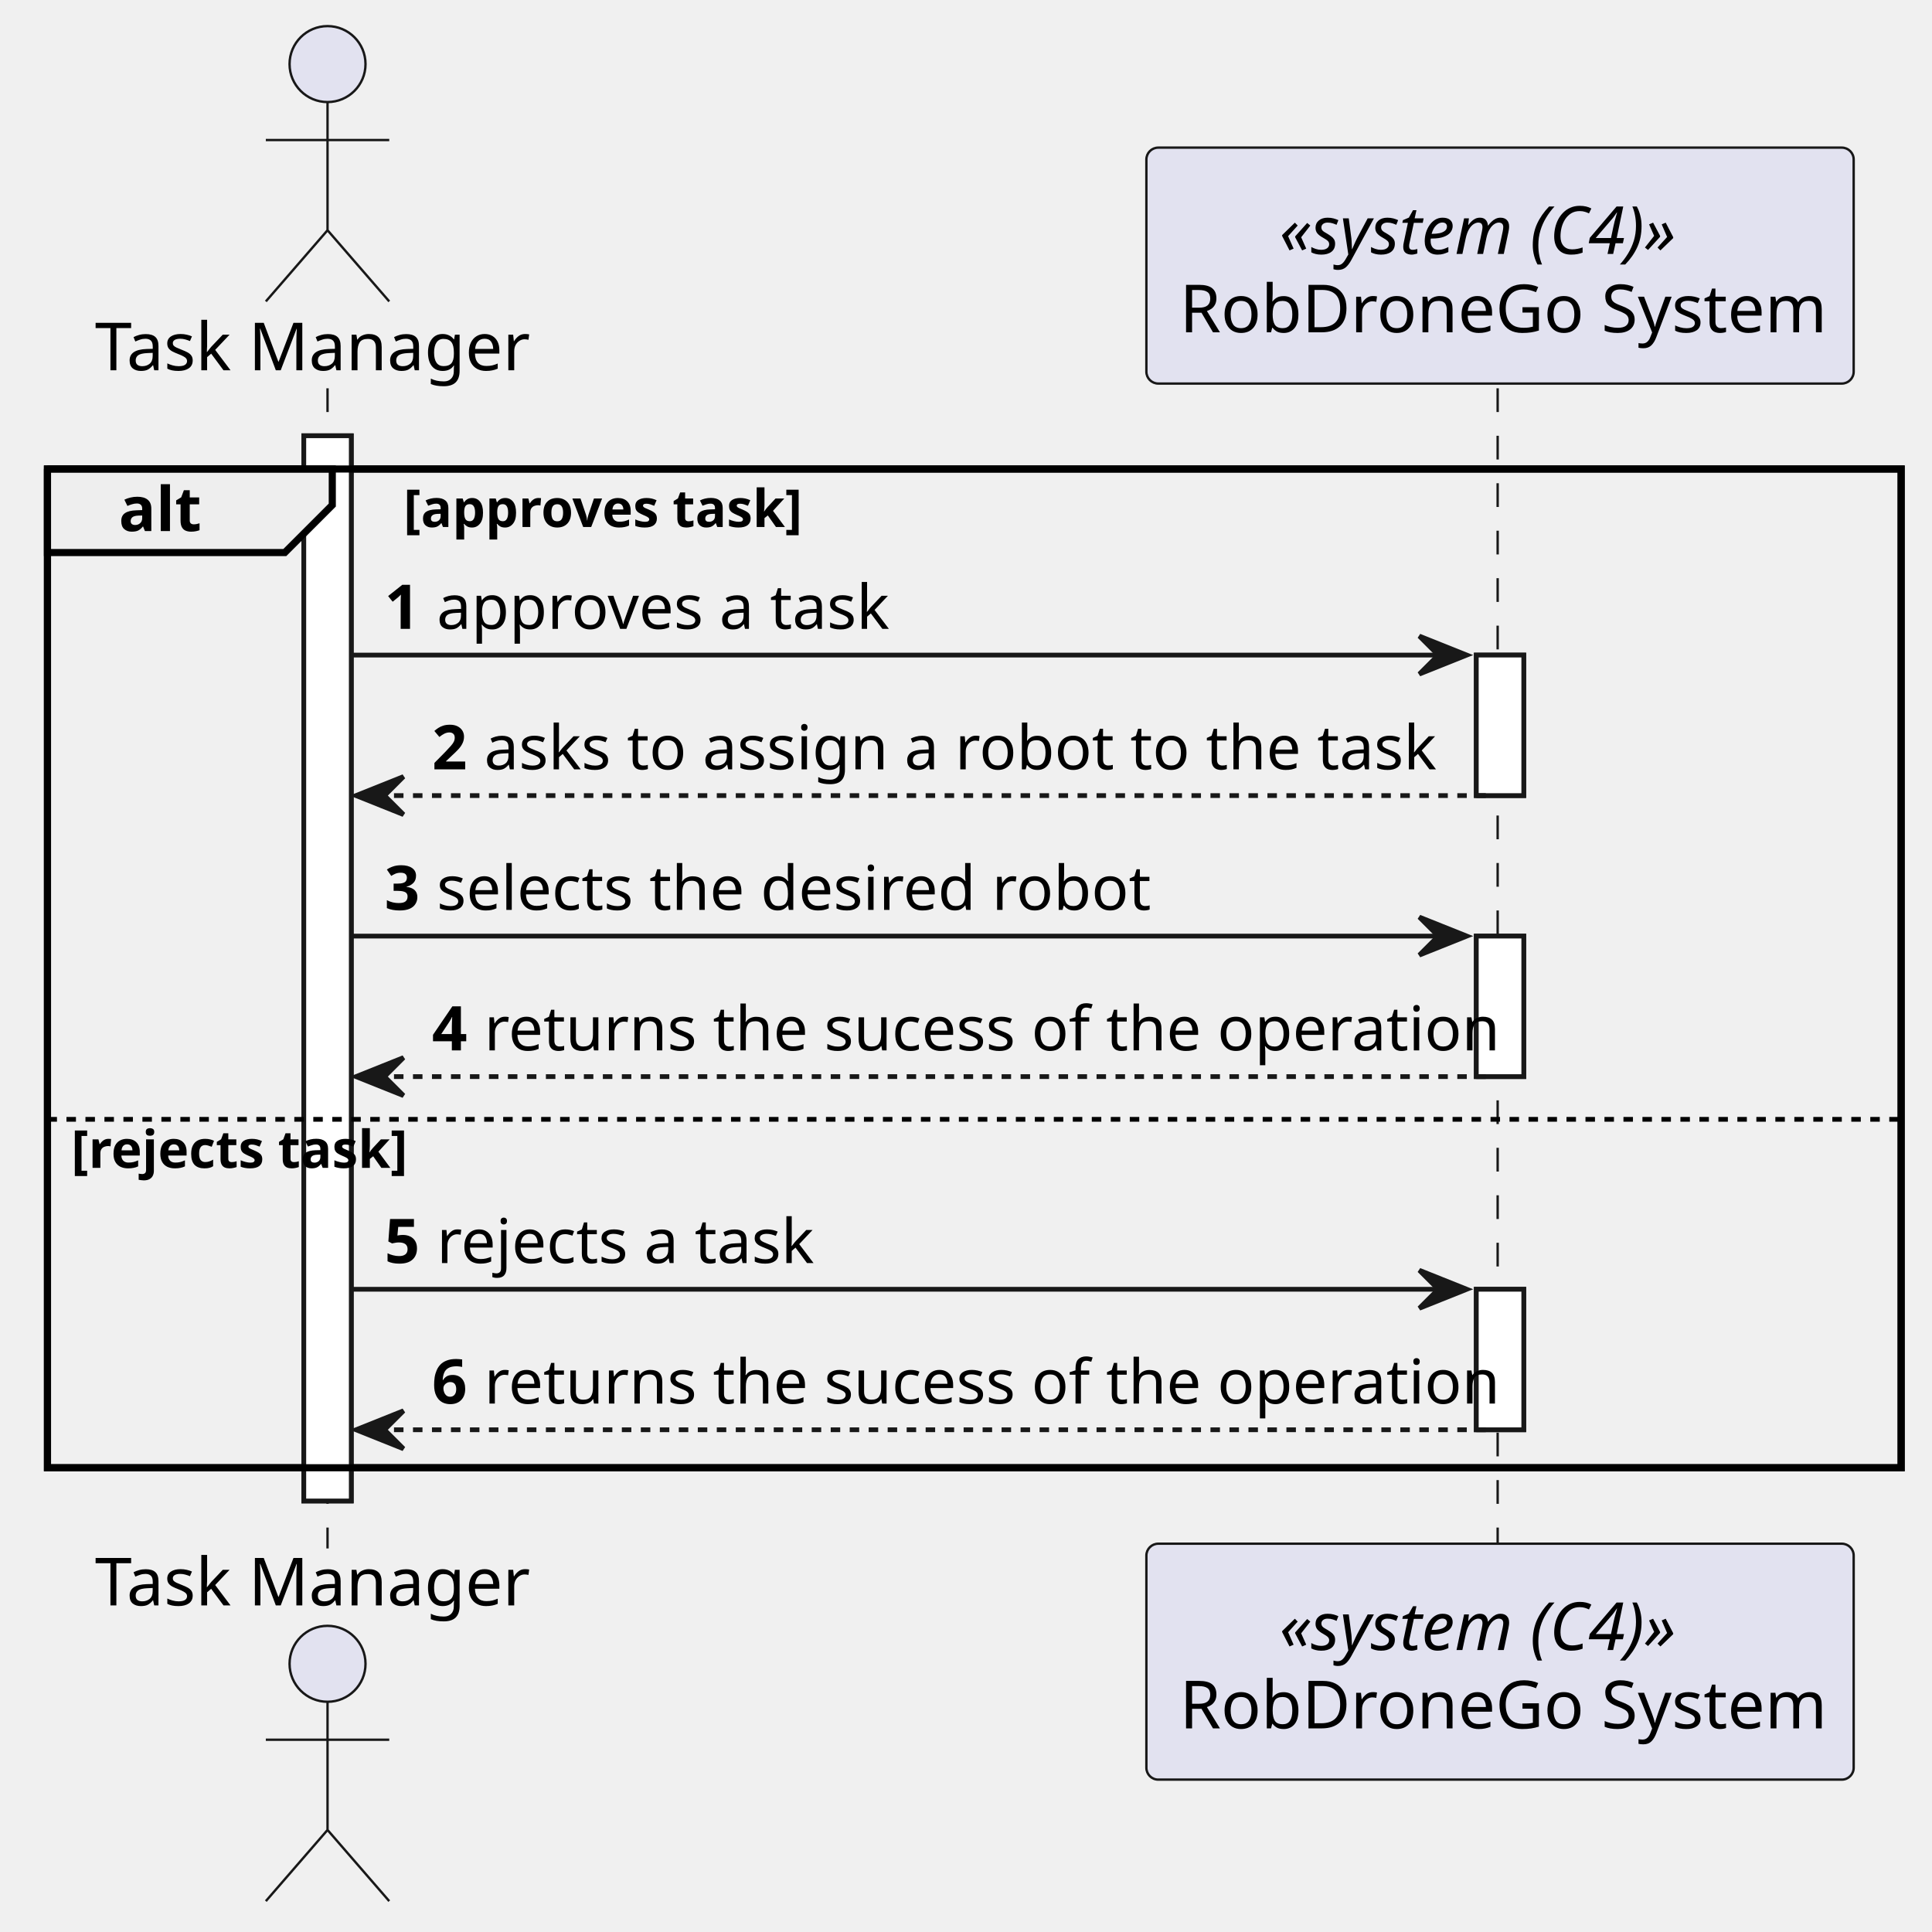
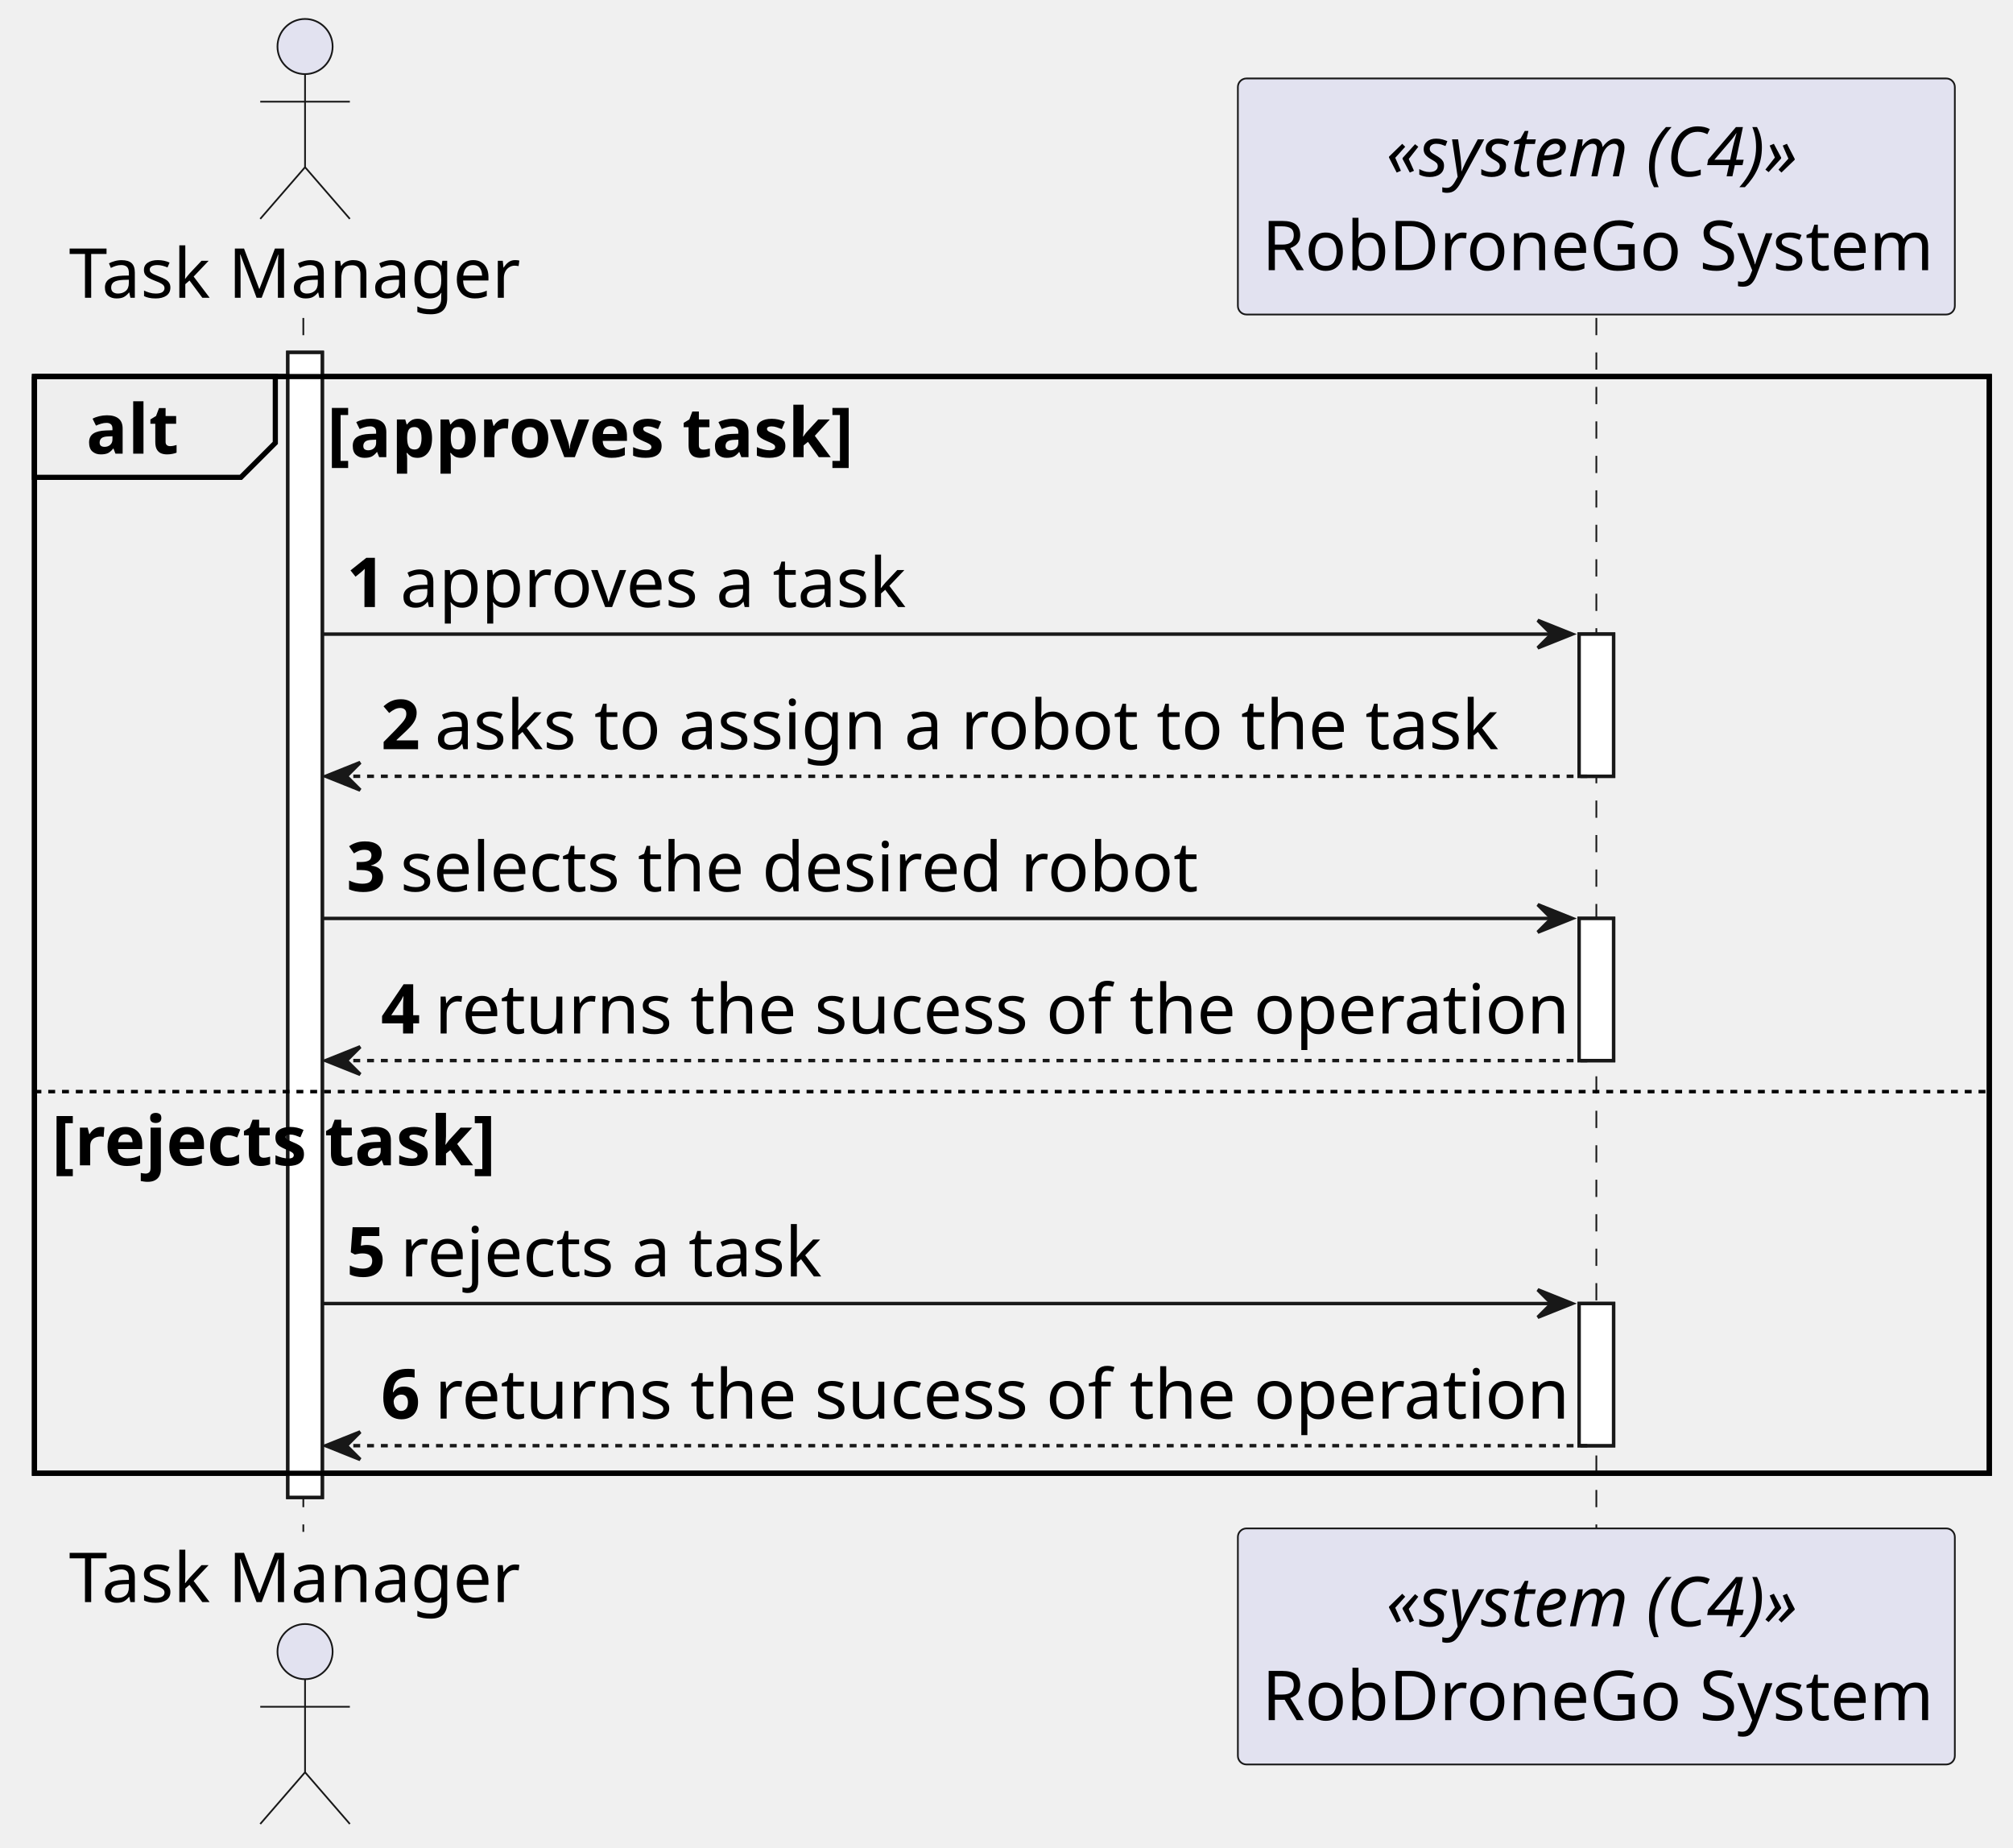
- <svg xmlns="http://www.w3.org/2000/svg" contentStyleType="text/css" height="407px" preserveAspectRatio="none" style="width:407px;height:407px;background:#FFFFFF;" version="1.1" viewBox="0 0 407 407" width="407px" zoomAndPan="magnify">
+ <svg xmlns="http://www.w3.org/2000/svg" contentStyleType="text/css" height="536px" preserveAspectRatio="none" style="width:584px;height:536px;background:#FFFFFF;" version="1.1" viewBox="0 0 584 536" width="584px" zoomAndPan="magnify">
  <defs />
  <g>
-     <rect fill="#FFFFFF" height="224.4" style="stroke:#181818;stroke-width:1.0;" width="10" x="64" y="91.8" />
-     <rect fill="#FFFFFF" height="29.6" style="stroke:#181818;stroke-width:1.0;" width="10" x="311" y="138" />
-     <rect fill="#FFFFFF" height="29.6" style="stroke:#181818;stroke-width:1.0;" width="10" x="311" y="197.2" />
-     <rect fill="#FFFFFF" height="29.6" style="stroke:#181818;stroke-width:1.0;" width="10" x="311" y="271.6" />
-     <rect fill="none" height="210.4" style="stroke:#000000;stroke-width:1.5;" width="390.5" x="10" y="98.8" />
-     <line style="stroke:#181818;stroke-width:0.5;stroke-dasharray:5.0,5.0;" x1="69" x2="69" y1="81.8" y2="326.2" />
-     <line style="stroke:#181818;stroke-width:0.5;stroke-dasharray:5.0,5.0;" x1="315.5" x2="315.5" y1="81.8" y2="326.2" />
-     <text fill="#000000" font-family="sans-serif" font-size="14" lengthAdjust="spacing" textLength="92" x="20" y="78.006">Task Manager</text>
-     <ellipse cx="69" cy="13.5" fill="#E2E2F0" rx="8" ry="8" style="stroke:#181818;stroke-width:0.5;" />
-     <path d="M69,21.5 L69,48.5 M56,29.5 L82,29.5 M69,48.5 L56,63.5 M69,48.5 L82,63.5 " fill="none" style="stroke:#181818;stroke-width:0.5;" />
-     <text fill="#000000" font-family="sans-serif" font-size="14" lengthAdjust="spacing" textLength="92" x="20" y="338.206">Task Manager</text>
-     <ellipse cx="69" cy="350.5" fill="#E2E2F0" rx="8" ry="8" style="stroke:#181818;stroke-width:0.5;" />
-     <path d="M69,358.5 L69,385.5 M56,366.5 L82,366.5 M69,385.5 L56,400.5 M69,385.5 L82,400.5 " fill="none" style="stroke:#181818;stroke-width:0.5;" />
-     <rect fill="#E2E2F0" height="49.7" rx="2.5" ry="2.5" style="stroke:#181818;stroke-width:0.5;" width="149" x="241.5" y="31.1" />
-     <text fill="#000000" font-family="sans-serif" font-size="14" font-style="italic" lengthAdjust="spacing" textLength="93" x="269.5" y="53.5">«system (C4)»</text>
-     <text fill="#000000" font-family="sans-serif" font-size="14" lengthAdjust="spacing" textLength="135" x="248.5" y="70.006">RobDroneGo System</text>
-     <rect fill="#E2E2F0" height="49.7" rx="2.5" ry="2.5" style="stroke:#181818;stroke-width:0.5;" width="149" x="241.5" y="325.2" />
-     <text fill="#000000" font-family="sans-serif" font-size="14" font-style="italic" lengthAdjust="spacing" textLength="93" x="269.5" y="347.6">«system (C4)»</text>
-     <text fill="#000000" font-family="sans-serif" font-size="14" lengthAdjust="spacing" textLength="135" x="248.5" y="364.106">RobDroneGo System</text>
-     <rect fill="#FFFFFF" height="224.4" style="stroke:#181818;stroke-width:1.0;" width="10" x="64" y="91.8" />
-     <rect fill="#FFFFFF" height="29.6" style="stroke:#181818;stroke-width:1.0;" width="10" x="311" y="138" />
-     <rect fill="#FFFFFF" height="29.6" style="stroke:#181818;stroke-width:1.0;" width="10" x="311" y="197.2" />
-     <rect fill="#FFFFFF" height="29.6" style="stroke:#181818;stroke-width:1.0;" width="10" x="311" y="271.6" />
-     <path d="M10,98.8 L70,98.8 L70,106.4 L60,116.4 L10,116.4 L10,98.8 " fill="#EEEEEE" style="stroke:#000000;stroke-width:1.5;" />
-     <rect fill="none" height="210.4" style="stroke:#000000;stroke-width:1.5;" width="390.5" x="10" y="98.8" />
-     <text fill="#000000" font-family="sans-serif" font-size="13" font-weight="bold" lengthAdjust="spacing" textLength="15" x="25" y="111.877">alt</text>
-     <text fill="#000000" font-family="sans-serif" font-size="11" font-weight="bold" lengthAdjust="spacing" textLength="82" x="85" y="111.019">[approves task]</text>
-     <polygon fill="#181818" points="299,134,309,138,299,142,303,138" style="stroke:#181818;stroke-width:1.0;" />
-     <line style="stroke:#181818;stroke-width:1.0;" x1="74" x2="305" y1="138" y2="138" />
-     <text fill="#000000" font-family="sans-serif" font-size="13" font-weight="bold" lengthAdjust="spacing" textLength="7" x="81" y="132.477">1</text>
-     <text fill="#000000" font-family="sans-serif" font-size="13" lengthAdjust="spacing" textLength="93" x="92" y="132.477">approves a task</text>
-     <polygon fill="#181818" points="85,163.6,75,167.6,85,171.6,81,167.6" style="stroke:#181818;stroke-width:1.0;" />
-     <line style="stroke:#181818;stroke-width:1.0;stroke-dasharray:2.0,2.0;" x1="79" x2="315" y1="167.6" y2="167.6" />
-     <text fill="#000000" font-family="sans-serif" font-size="13" font-weight="bold" lengthAdjust="spacing" textLength="7" x="91" y="162.077">2</text>
-     <text fill="#000000" font-family="sans-serif" font-size="13" lengthAdjust="spacing" textLength="195" x="102" y="162.077">asks to assign a robot to the task</text>
-     <polygon fill="#181818" points="299,193.2,309,197.2,299,201.2,303,197.2" style="stroke:#181818;stroke-width:1.0;" />
-     <line style="stroke:#181818;stroke-width:1.0;" x1="74" x2="305" y1="197.2" y2="197.2" />
-     <text fill="#000000" font-family="sans-serif" font-size="13" font-weight="bold" lengthAdjust="spacing" textLength="7" x="81" y="191.677">3</text>
-     <text fill="#000000" font-family="sans-serif" font-size="13" lengthAdjust="spacing" textLength="143" x="92" y="191.677">selects the desired robot</text>
-     <polygon fill="#181818" points="85,222.8,75,226.8,85,230.8,81,226.8" style="stroke:#181818;stroke-width:1.0;" />
-     <line style="stroke:#181818;stroke-width:1.0;stroke-dasharray:2.0,2.0;" x1="79" x2="315" y1="226.8" y2="226.8" />
-     <text fill="#000000" font-family="sans-serif" font-size="13" font-weight="bold" lengthAdjust="spacing" textLength="7" x="91" y="221.277">4</text>
-     <text fill="#000000" font-family="sans-serif" font-size="13" lengthAdjust="spacing" textLength="202" x="102" y="221.277">returns the sucess of the operation</text>
-     <line style="stroke:#000000;stroke-width:1.0;stroke-dasharray:2.0,2.0;" x1="10" x2="400.5" y1="235.8" y2="235.8" />
-     <text fill="#000000" font-family="sans-serif" font-size="11" font-weight="bold" lengthAdjust="spacing" textLength="68" x="15" y="246.019">[rejects task]</text>
-     <polygon fill="#181818" points="299,267.6,309,271.6,299,275.6,303,271.6" style="stroke:#181818;stroke-width:1.0;" />
-     <line style="stroke:#181818;stroke-width:1.0;" x1="74" x2="305" y1="271.6" y2="271.6" />
-     <text fill="#000000" font-family="sans-serif" font-size="13" font-weight="bold" lengthAdjust="spacing" textLength="7" x="81" y="266.077">5</text>
-     <text fill="#000000" font-family="sans-serif" font-size="13" lengthAdjust="spacing" textLength="79" x="92" y="266.077">rejects a task</text>
-     <polygon fill="#181818" points="85,297.2,75,301.2,85,305.2,81,301.2" style="stroke:#181818;stroke-width:1.0;" />
-     <line style="stroke:#181818;stroke-width:1.0;stroke-dasharray:2.0,2.0;" x1="79" x2="315" y1="301.2" y2="301.2" />
-     <text fill="#000000" font-family="sans-serif" font-size="13" font-weight="bold" lengthAdjust="spacing" textLength="7" x="91" y="295.677">6</text>
-     <text fill="#000000" font-family="sans-serif" font-size="13" lengthAdjust="spacing" textLength="202" x="102" y="295.677">returns the sucess of the operation</text>
+     <rect fill="#FFFFFF" height="332.16" style="stroke:#181818;stroke-width:1.0;" width="10" x="83.5" y="102.24" />
+     <rect fill="#FFFFFF" height="41.24" style="stroke:#181818;stroke-width:1.0;" width="10" x="458.125" y="183.96" />
+     <rect fill="#FFFFFF" height="41.24" style="stroke:#181818;stroke-width:1.0;" width="10" x="458.125" y="266.44" />
+     <rect fill="#FFFFFF" height="41.24" style="stroke:#181818;stroke-width:1.0;" width="10" x="458.125" y="378.16" />
+     <rect fill="none" height="318.16" style="stroke:#000000;stroke-width:1.5;" width="567.125" x="10" y="109.24" />
+     <line style="stroke:#181818;stroke-width:0.5;stroke-dasharray:5.0,5.0;" x1="88" x2="88" y1="92.24" y2="444.4" />
+     <line style="stroke:#181818;stroke-width:0.5;stroke-dasharray:5.0,5.0;" x1="463.125" x2="463.125" y1="92.24" y2="444.4" />
+     <text fill="#000000" font-family="sans-serif" font-size="20" lengthAdjust="spacing" textLength="131" x="20" y="86.38">Task Manager</text>
+     <ellipse cx="88.5" cy="13.5" fill="#E2E2F0" rx="8" ry="8" style="stroke:#181818;stroke-width:0.5;" />
+     <path d="M88.5,21.5 L88.5,48.5 M75.5,29.5 L101.5,29.5 M88.5,48.5 L75.5,63.5 M88.5,48.5 L101.5,63.5 " fill="none" style="stroke:#181818;stroke-width:0.5;" />
+     <text fill="#000000" font-family="sans-serif" font-size="20" lengthAdjust="spacing" textLength="131" x="20" y="464.78">Task Manager</text>
+     <ellipse cx="88.5" cy="479.14" fill="#E2E2F0" rx="8" ry="8" style="stroke:#181818;stroke-width:0.5;" />
+     <path d="M88.5,487.14 L88.5,514.14 M75.5,495.14 L101.5,495.14 M88.5,514.14 L75.5,529.14 M88.5,514.14 L101.5,529.14 " fill="none" style="stroke:#181818;stroke-width:0.5;" />
+     <rect fill="#E2E2F0" height="68.48" rx="2.5" ry="2.5" style="stroke:#181818;stroke-width:0.5;" width="208" x="359.125" y="22.76" />
+     <text fill="#000000" font-family="sans-serif" font-size="20" font-style="italic" lengthAdjust="spacing" textLength="122" x="402.125" y="51.14">«system (C4)»</text>
+     <text fill="#000000" font-family="sans-serif" font-size="20" lengthAdjust="spacing" textLength="194" x="366.125" y="78.38">RobDroneGo System</text>
+     <rect fill="#E2E2F0" height="68.48" rx="2.5" ry="2.5" style="stroke:#181818;stroke-width:0.5;" width="208" x="359.125" y="443.4" />
+     <text fill="#000000" font-family="sans-serif" font-size="20" font-style="italic" lengthAdjust="spacing" textLength="122" x="402.125" y="471.78">«system (C4)»</text>
+     <text fill="#000000" font-family="sans-serif" font-size="20" lengthAdjust="spacing" textLength="194" x="366.125" y="499.02">RobDroneGo System</text>
+     <rect fill="#FFFFFF" height="332.16" style="stroke:#181818;stroke-width:1.0;" width="10" x="83.5" y="102.24" />
+     <rect fill="#FFFFFF" height="41.24" style="stroke:#181818;stroke-width:1.0;" width="10" x="458.125" y="183.96" />
+     <rect fill="#FFFFFF" height="41.24" style="stroke:#181818;stroke-width:1.0;" width="10" x="458.125" y="266.44" />
+     <rect fill="#FFFFFF" height="41.24" style="stroke:#181818;stroke-width:1.0;" width="10" x="458.125" y="378.16" />
+     <path d="M10,109.24 L79.875,109.24 L79.875,128.48 L69.875,138.48 L10,138.48 L10,109.24 " fill="#EEEEEE" style="stroke:#000000;stroke-width:1.5;" />
+     <rect fill="none" height="318.16" style="stroke:#000000;stroke-width:1.5;" width="567.125" x="10" y="109.24" />
+     <text fill="#000000" font-family="sans-serif" font-size="20" font-weight="bold" lengthAdjust="spacing" textLength="24.875" x="25" y="131.62">alt</text>
+     <text fill="#000000" font-family="sans-serif" font-size="20" font-weight="bold" lengthAdjust="spacing" textLength="152.75" x="94.875" y="132.62">[approves task]</text>
+     <polygon fill="#181818" points="446.125,179.96,456.125,183.96,446.125,187.96,450.125,183.96" style="stroke:#181818;stroke-width:1.0;" />
+     <line style="stroke:#181818;stroke-width:1.0;" x1="93.5" x2="452.125" y1="183.96" y2="183.96" />
+     <text fill="#000000" font-family="sans-serif" font-size="20" font-weight="bold" lengthAdjust="spacing" textLength="11.625" x="100.5" y="176.1">1</text>
+     <text fill="#000000" font-family="sans-serif" font-size="20" lengthAdjust="spacing" textLength="146" x="116.125" y="176.1">approves a task</text>
+     <polygon fill="#181818" points="104.5,221.2,94.5,225.2,104.5,229.2,100.5,225.2" style="stroke:#181818;stroke-width:1.0;" />
+     <line style="stroke:#181818;stroke-width:1.0;stroke-dasharray:2.0,2.0;" x1="98.5" x2="462.125" y1="225.2" y2="225.2" />
+     <text fill="#000000" font-family="sans-serif" font-size="20" font-weight="bold" lengthAdjust="spacing" textLength="11.625" x="110.5" y="217.34">2</text>
+     <text fill="#000000" font-family="sans-serif" font-size="20" lengthAdjust="spacing" textLength="306" x="126.125" y="217.34">asks to assign a robot to the task</text>
+     <polygon fill="#181818" points="446.125,262.44,456.125,266.44,446.125,270.44,450.125,266.44" style="stroke:#181818;stroke-width:1.0;" />
+     <line style="stroke:#181818;stroke-width:1.0;" x1="93.5" x2="452.125" y1="266.44" y2="266.44" />
+     <text fill="#000000" font-family="sans-serif" font-size="20" font-weight="bold" lengthAdjust="spacing" textLength="11.625" x="100.5" y="258.58">3</text>
+     <text fill="#000000" font-family="sans-serif" font-size="20" lengthAdjust="spacing" textLength="229" x="116.125" y="258.58">selects the desired robot</text>
+     <polygon fill="#181818" points="104.5,303.68,94.5,307.68,104.5,311.68,100.5,307.68" style="stroke:#181818;stroke-width:1.0;" />
+     <line style="stroke:#181818;stroke-width:1.0;stroke-dasharray:2.0,2.0;" x1="98.5" x2="462.125" y1="307.68" y2="307.68" />
+     <text fill="#000000" font-family="sans-serif" font-size="20" font-weight="bold" lengthAdjust="spacing" textLength="11.625" x="110.5" y="299.82">4</text>
+     <text fill="#000000" font-family="sans-serif" font-size="20" lengthAdjust="spacing" textLength="325" x="126.125" y="299.82">returns the sucess of the operation</text>
+     <line style="stroke:#000000;stroke-width:1.0;stroke-dasharray:2.0,2.0;" x1="10" x2="577.125" y1="316.68" y2="316.68" />
+     <text fill="#000000" font-family="sans-serif" font-size="20" font-weight="bold" lengthAdjust="spacing" textLength="128.125" x="15" y="338.06">[rejects task]</text>
+     <polygon fill="#181818" points="446.125,374.16,456.125,378.16,446.125,382.16,450.125,378.16" style="stroke:#181818;stroke-width:1.0;" />
+     <line style="stroke:#181818;stroke-width:1.0;" x1="93.5" x2="452.125" y1="378.16" y2="378.16" />
+     <text fill="#000000" font-family="sans-serif" font-size="20" font-weight="bold" lengthAdjust="spacing" textLength="11.625" x="100.5" y="370.3">5</text>
+     <text fill="#000000" font-family="sans-serif" font-size="20" lengthAdjust="spacing" textLength="122" x="116.125" y="370.3">rejects a task</text>
+     <polygon fill="#181818" points="104.5,415.4,94.5,419.4,104.5,423.4,100.5,419.4" style="stroke:#181818;stroke-width:1.0;" />
+     <line style="stroke:#181818;stroke-width:1.0;stroke-dasharray:2.0,2.0;" x1="98.5" x2="462.125" y1="419.4" y2="419.4" />
+     <text fill="#000000" font-family="sans-serif" font-size="20" font-weight="bold" lengthAdjust="spacing" textLength="11.625" x="110.5" y="411.54">6</text>
+     <text fill="#000000" font-family="sans-serif" font-size="20" lengthAdjust="spacing" textLength="325" x="126.125" y="411.54">returns the sucess of the operation</text>
  </g>
</svg>
